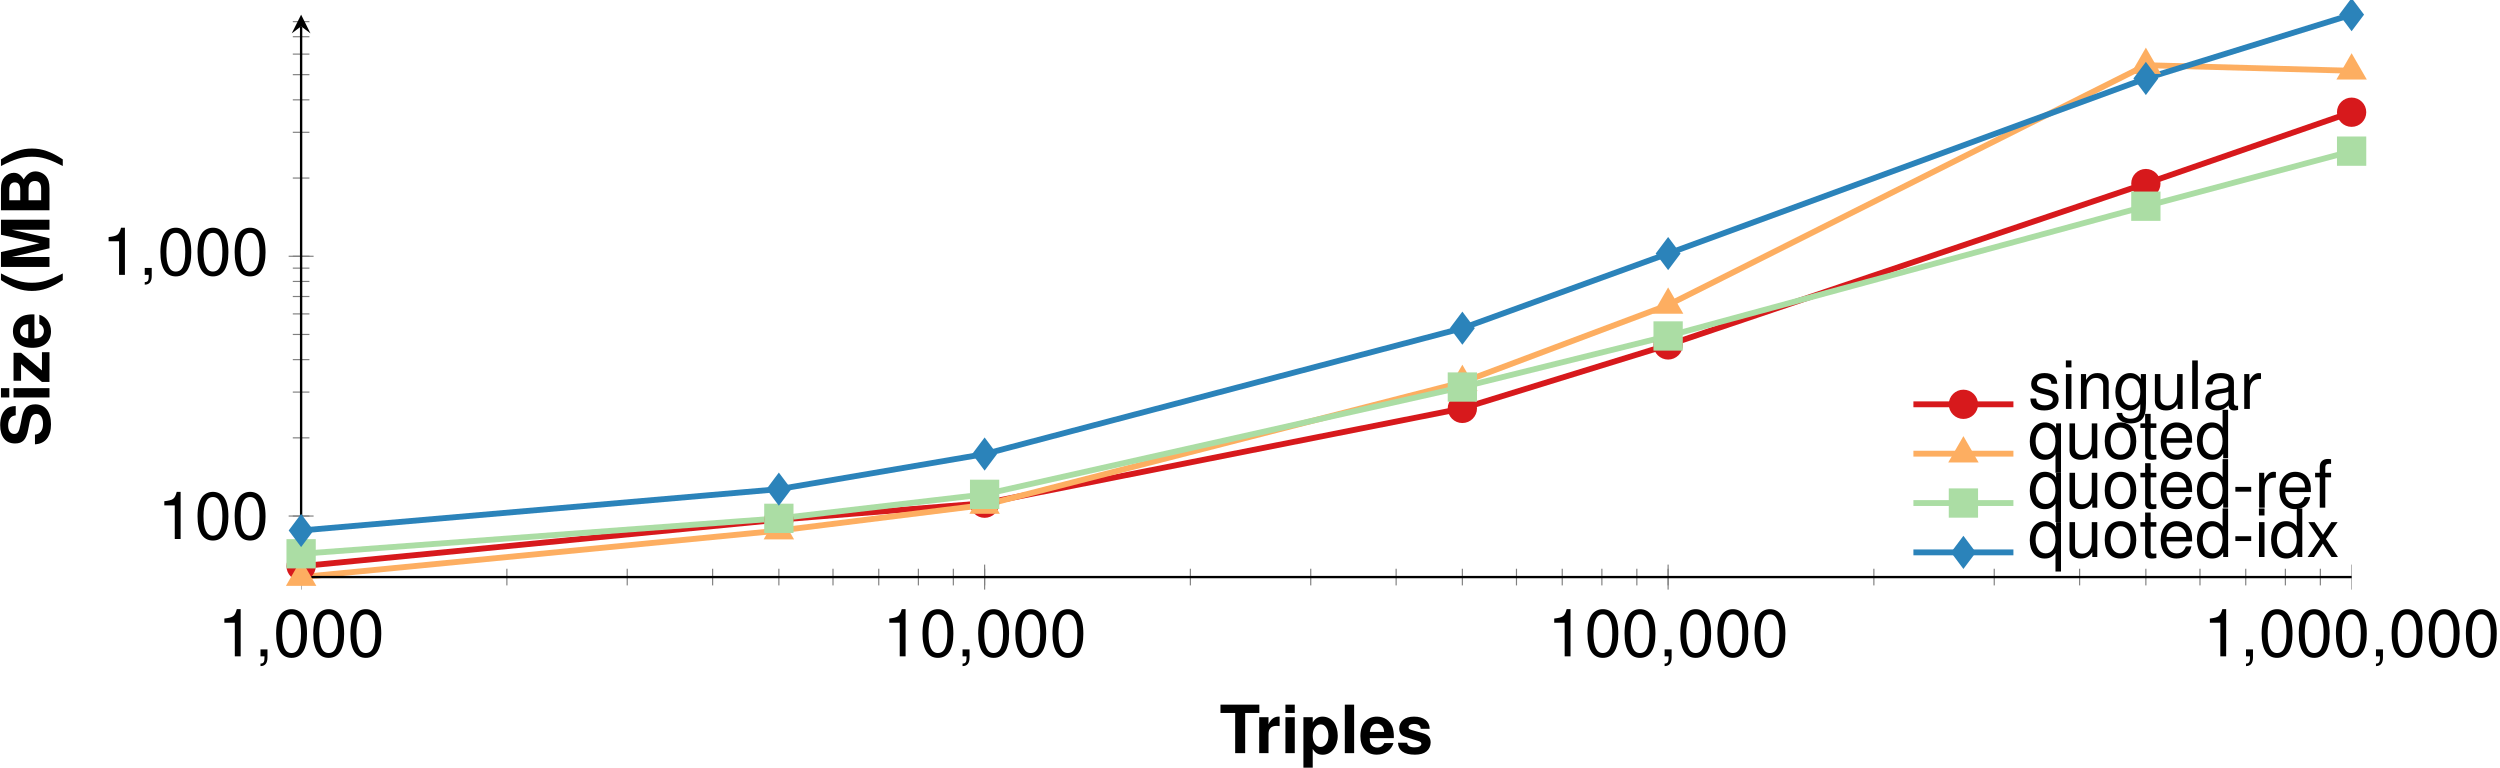
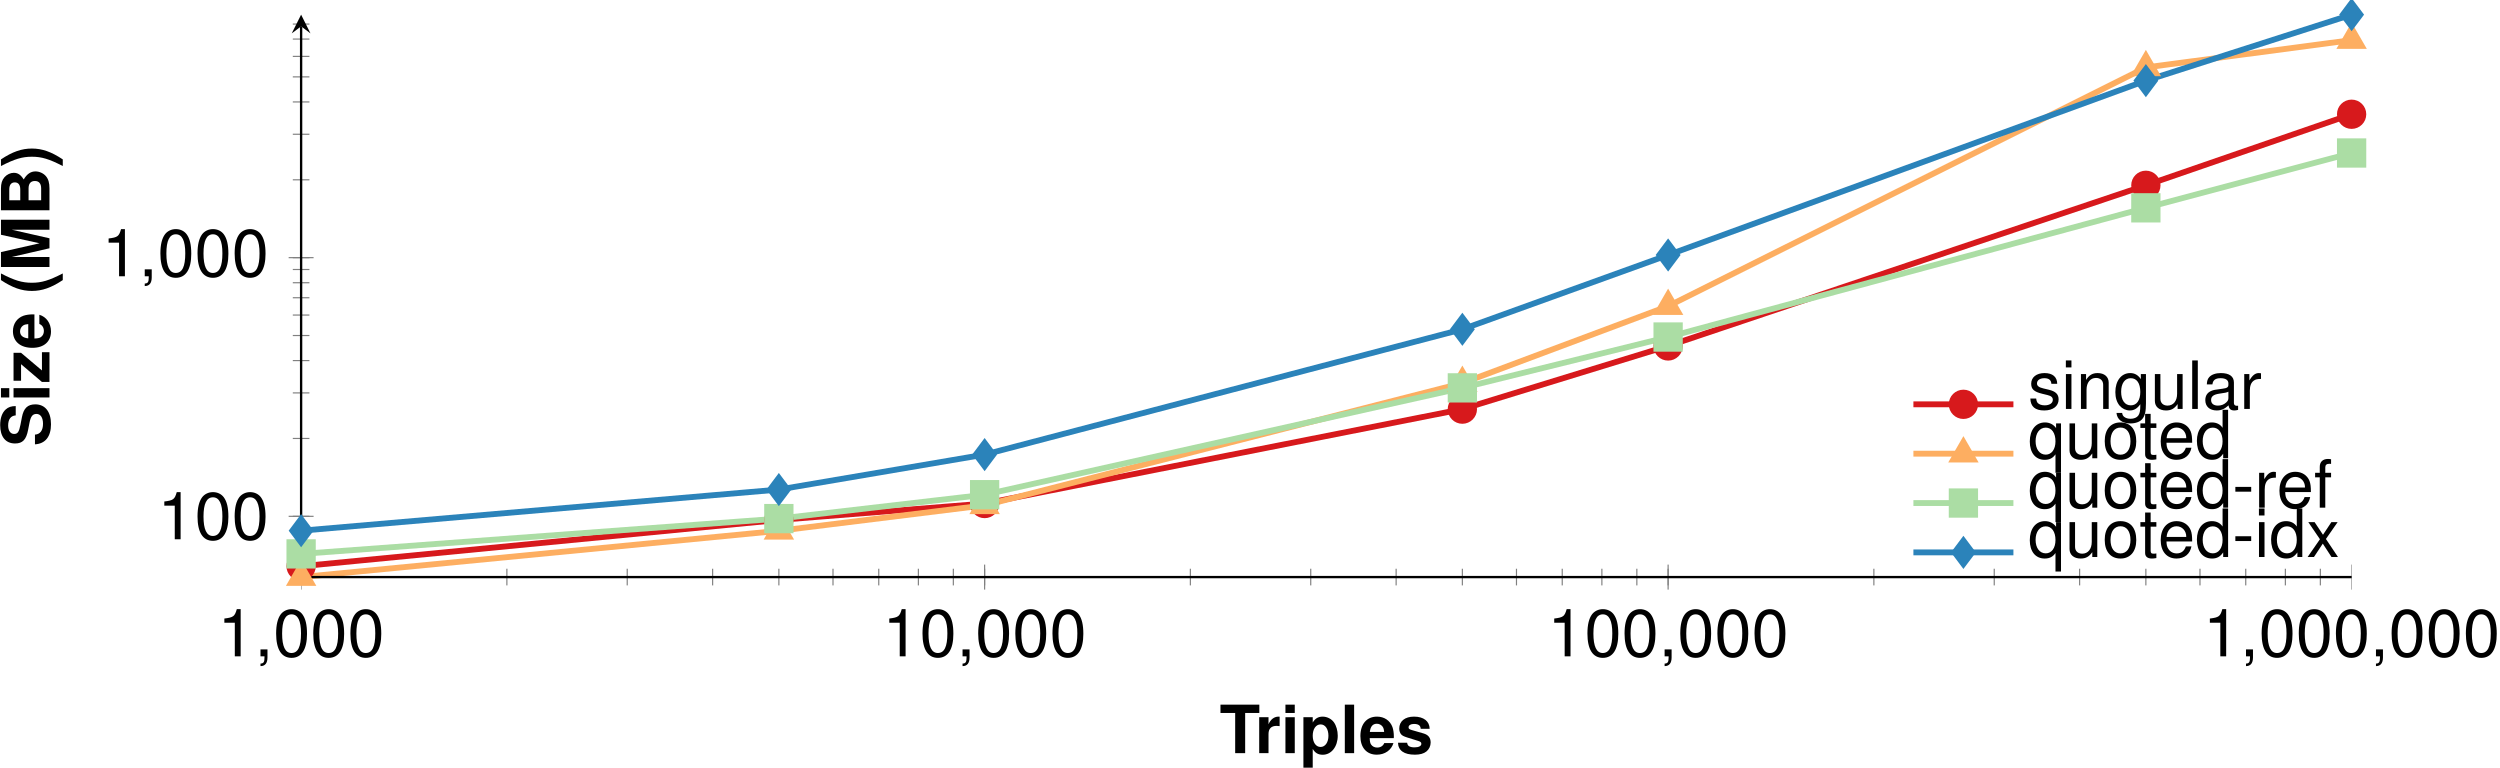
- <svg xmlns="http://www.w3.org/2000/svg" xmlns:xlink="http://www.w3.org/1999/xlink" version="1.1" width="425.14pt" height="130.538pt" viewBox="3.161 -133.623 425.14 130.538">
+ <svg xmlns="http://www.w3.org/2000/svg" xmlns:xlink="http://www.w3.org/1999/xlink" version="1.1" width="425.14pt" height="130.539pt" viewBox="3.161 -133.624 425.14 130.539">
  <defs>
    <clipPath id="clip1">
-       <path d="M54.367 106.203H403.066V-272.825H54.367" />
+       <path d="M54.367 106.125H403.066V-272.746H54.367" />
    </clipPath>
    <clipPath id="clip2">
-       <path d="M-87.098-35.488V-131.133H544.535V-35.488" />
+       <path d="M-87.098-35.488V-131.132H544.535V-35.488" />
    </clipPath>
    <path id="g1-40" d="M2.297-8.249C.996-6.291 .453-4.73 .453-2.998C.453-1.256 .996 .306 2.297 2.263H3.428C2.229-.068 1.844-1.335 1.844-2.998C1.844-4.65 2.229-5.94 3.428-8.249H2.297Z" />
    <path id="g1-41" d="M1.38 2.263C2.682 .306 3.225-1.256 3.225-2.987C3.225-4.73 2.682-6.291 1.38-8.249H.249C1.448-5.918 1.833-4.65 1.833-2.987C1.833-1.335 1.448-.045 .249 2.263H1.38Z" />
    <path id="g1-66" d="M.928 0H4.639C5.59 0 6.223-.181 6.721-.6S7.536-1.72 7.536-2.376C7.536-3.191 7.094-3.836 6.167-4.379C6.981-4.899 7.298-5.375 7.298-6.076C7.298-6.642 7.015-7.242 6.551-7.649C6.065-8.068 5.488-8.249 4.605-8.249H.928V0ZM2.625-6.834H4.469C5.25-6.834 5.669-6.506 5.669-5.895C5.669-5.295 5.25-4.967 4.469-4.967H2.625V-6.834ZM2.625-3.553H4.65C5.476-3.553 5.906-3.179 5.906-2.478C5.906-1.788 5.476-1.414 4.65-1.414H2.625V-3.553Z" />
    <path id="g1-77" d="M2.444-6.427L3.926 0H5.624L7.083-6.427V0H8.78V-8.249H6.223L4.775-1.686L3.281-8.249H.747V0H2.444V-6.427Z" />
    <path id="g1-83" d="M6.868-5.737C6.868-6.495 6.698-6.993 6.291-7.445C5.737-8.056 4.82-8.384 3.632-8.384C1.652-8.384 .509-7.457 .509-5.85C.509-4.571 1.154-3.949 2.829-3.632L3.983-3.406C5.114-3.191 5.533-2.874 5.533-2.206C5.533-1.516 4.899-1.098 3.87-1.098C2.716-1.098 2.071-1.584 2.014-2.467H.362C.464-.702 1.675 .26 3.779 .26C5.906 .26 7.162-.735 7.162-2.41C7.162-3.711 6.506-4.39 4.979-4.684L3.689-4.933C2.478-5.171 2.127-5.409 2.127-6.008C2.127-6.631 2.682-7.027 3.553-7.027C4.628-7.027 5.228-6.574 5.284-5.737H6.868Z" />
    <path id="g1-84" d="M4.356-6.834H6.766V-8.249H.158V-6.834H2.659V0H4.356V-6.834Z" />
    <path id="g1-101" d="M5.929-2.557C5.94-2.693 5.94-2.75 5.94-2.829C5.94-3.44 5.85-4.005 5.703-4.435C5.295-5.544 4.311-6.212 3.078-6.212C1.324-6.212 .249-4.945 .249-2.897C.249-.939 1.313 .26 3.044 .26C4.413 .26 5.522-.52 5.872-1.72H4.311C4.119-1.233 3.677-.95 3.1-.95C2.648-.95 2.286-1.143 2.059-1.482C1.912-1.709 1.856-1.98 1.833-2.557H5.929ZM1.856-3.609C1.957-4.537 2.354-5.001 3.055-5.001C3.451-5.001 3.813-4.809 4.039-4.492C4.187-4.266 4.254-4.028 4.288-3.609H1.856Z" />
    <path id="g1-105" d="M2.342-6.11H.758V0H2.342V-6.11ZM2.342-8.249H.758V-6.834H2.342V-8.249Z" />
    <path id="g1-108" d="M2.342-8.249H.758V0H2.342V-8.249Z" />
    <path id="g1-112" d="M2.24-6.11H.656V2.467H2.24V-.724C2.625-.045 3.168 .272 3.938 .272C5.409 .272 6.495-1.109 6.495-2.965C6.495-3.824 6.246-4.684 5.839-5.25C5.431-5.827 4.673-6.212 3.938-6.212C3.168-6.212 2.625-5.884 2.24-5.205V-6.11ZM3.576-4.888C4.379-4.888 4.911-4.107 4.911-2.942C4.911-1.833 4.356-1.052 3.576-1.052C2.783-1.052 2.24-1.822 2.24-2.965S2.783-4.888 3.576-4.888Z" />
    <path id="g1-114" d="M.713-6.11V0H2.297V-3.247C2.297-4.175 2.761-4.639 3.689-4.639C3.858-4.639 3.972-4.628 4.187-4.594V-6.201C4.096-6.212 4.039-6.212 3.994-6.212C3.27-6.212 2.636-5.737 2.297-4.911V-6.11H.713Z" />
    <path id="g1-115" d="M5.714-4.141C5.691-5.431 4.696-6.212 3.055-6.212C1.505-6.212 .543-5.431 .543-4.175C.543-3.768 .668-3.417 .883-3.179C1.098-2.965 1.29-2.863 1.878-2.67L3.768-2.082C4.164-1.957 4.3-1.833 4.3-1.584C4.3-1.211 3.858-.984 3.123-.984C2.716-.984 2.387-1.064 2.184-1.199C2.014-1.324 1.946-1.448 1.878-1.776H.328C.373-.441 1.358 .26 3.213 .26C4.062 .26 4.707 .079 5.16-.283S5.884-1.211 5.884-1.81C5.884-2.602 5.488-3.112 4.684-3.349L2.682-3.926C2.24-4.062 2.127-4.153 2.127-4.402C2.127-4.741 2.489-4.967 3.044-4.967C3.802-4.967 4.175-4.696 4.187-4.141H5.714Z" />
    <path id="g1-122" d="M5.194-6.11H.441V-4.831H3.259L.238-1.279V0H5.295V-1.279H2.195L5.194-4.831V-6.11Z" />
    <path id="g3-44" d="M.984-1.177V0H1.663V.204C1.663 .984 1.516 1.211 .984 1.233V1.663C1.776 1.663 2.172 1.154 2.172 .181V-1.177H.984Z" />
    <path id="g3-45" d="M3.213-3.53H.52V-2.716H3.213V-3.53Z" />
    <path id="g3-48" d="M3.112-8.022C2.365-8.022 1.686-7.694 1.267-7.14C.747-6.438 .487-5.363 .487-3.881C.487-1.177 1.392 .26 3.112 .26C4.809 .26 5.737-1.177 5.737-3.813C5.737-5.375 5.488-6.416 4.956-7.14C4.537-7.705 3.87-8.022 3.112-8.022ZM3.112-7.14C4.187-7.14 4.718-6.053 4.718-3.904C4.718-1.629 4.198-.566 3.089-.566C2.037-.566 1.505-1.675 1.505-3.87S2.037-7.14 3.112-7.14Z" />
    <path id="g3-49" d="M2.931-5.714V0H3.926V-8.022H3.27C2.919-6.789 2.693-6.619 1.154-6.427V-5.714H2.931Z" />
    <path id="g3-97" d="M6.053-.554C5.952-.532 5.906-.532 5.85-.532C5.522-.532 5.341-.702 5.341-.996V-4.481C5.341-5.533 4.571-6.099 3.112-6.099C2.252-6.099 1.539-5.85 1.143-5.409C.871-5.103 .758-4.764 .735-4.175H1.686C1.765-4.899 2.195-5.228 3.078-5.228C3.926-5.228 4.402-4.911 4.402-4.345V-4.096C4.402-3.7 4.164-3.53 3.417-3.44C2.082-3.27 1.878-3.225 1.516-3.078C.826-2.795 .475-2.263 .475-1.494C.475-.419 1.222 .26 2.421 .26C3.168 .26 3.768 0 4.435-.611C4.503-.011 4.798 .26 5.409 .26C5.601 .26 5.748 .238 6.053 .158V-.554ZM4.402-1.867C4.402-1.55 4.311-1.358 4.028-1.098C3.643-.747 3.179-.566 2.625-.566C1.89-.566 1.46-.917 1.46-1.516C1.46-2.139 1.878-2.455 2.885-2.602C3.881-2.738 4.085-2.783 4.402-2.931V-1.867Z" />
    <path id="g3-100" d="M5.601-8.249H4.662V-5.182C4.266-5.782 3.632-6.099 2.84-6.099C1.301-6.099 .294-4.865 .294-2.976C.294-.973 1.279 .26 2.874 .26C3.689 .26 4.254-.045 4.764-.781V0H5.601V-8.249ZM2.998-5.216C4.017-5.216 4.662-4.311 4.662-2.897C4.662-1.528 4.005-.622 3.01-.622C1.969-.622 1.279-1.539 1.279-2.919S1.969-5.216 2.998-5.216Z" />
    <path id="g3-101" d="M5.805-2.648C5.805-3.553 5.737-4.096 5.567-4.537C5.182-5.51 4.277-6.099 3.168-6.099C1.516-6.099 .453-4.831 .453-2.885S1.482 .26 3.146 .26C4.503 .26 5.442-.509 5.68-1.799H4.73C4.469-1.018 3.938-.611 3.179-.611C2.58-.611 2.071-.883 1.754-1.38C1.528-1.72 1.448-2.059 1.437-2.648H5.805ZM1.46-3.417C1.539-4.515 2.206-5.228 3.157-5.228C4.085-5.228 4.798-4.458 4.798-3.485C4.798-3.462 4.798-3.44 4.786-3.417H1.46Z" />
    <path id="g3-102" d="M2.919-5.929H1.935V-6.857C1.935-7.253 2.161-7.457 2.591-7.457C2.67-7.457 2.704-7.457 2.919-7.445V-8.226C2.704-8.271 2.58-8.283 2.387-8.283C1.516-8.283 .996-7.785 .996-6.936V-5.929H.204V-5.16H.996V0H1.935V-5.16H2.919V-5.929Z" />
    <path id="g3-103" d="M4.662-5.929V-5.069C4.187-5.771 3.609-6.099 2.851-6.099C1.346-6.099 .328-4.786 .328-2.863C.328-1.89 .588-1.098 1.075-.532C1.516-.034 2.15 .26 2.772 .26C3.519 .26 4.039-.057 4.571-.803V-.498C4.571 .306 4.469 .792 4.232 1.12C3.983 1.471 3.496 1.675 2.919 1.675C2.489 1.675 2.105 1.561 1.844 1.358C1.629 1.188 1.539 1.03 1.482 .679H.52C.622 1.799 1.494 2.467 2.885 2.467C3.768 2.467 4.526 2.184 4.911 1.709C5.363 1.165 5.533 .419 5.533-.973V-5.929H4.662ZM2.953-5.228C3.972-5.228 4.571-4.368 4.571-2.885C4.571-1.471 3.96-.611 2.965-.611C1.935-.611 1.313-1.482 1.313-2.919C1.313-4.345 1.946-5.228 2.953-5.228Z" />
    <path id="g3-105" d="M1.697-5.929H.758V0H1.697V-5.929ZM1.697-8.249H.747V-7.061H1.697V-8.249Z" />
    <path id="g3-108" d="M1.72-8.249H.769V0H1.72V-8.249Z" />
    <path id="g3-110" d="M.792-5.929V0H1.743V-3.27C1.743-4.481 2.376-5.273 3.349-5.273C4.096-5.273 4.571-4.82 4.571-4.107V0H5.51V-4.481C5.51-5.465 4.775-6.099 3.632-6.099C2.75-6.099 2.184-5.759 1.663-4.933V-5.929H.792Z" />
    <path id="g3-111" d="M3.078-6.099C1.414-6.099 .407-4.911 .407-2.919S1.403 .26 3.089 .26C4.752 .26 5.771-.928 5.771-2.874C5.771-4.922 4.786-6.099 3.078-6.099ZM3.089-5.228C4.153-5.228 4.786-4.356 4.786-2.885C4.786-1.494 4.13-.611 3.089-.611C2.037-.611 1.392-1.482 1.392-2.919C1.392-4.345 2.037-5.228 3.089-5.228Z" />
    <path id="g3-113" d="M5.601 2.467V-5.929H4.764V-5.137C4.322-5.759 3.655-6.099 2.874-6.099C1.313-6.099 .294-4.82 .294-2.851C.294-.928 1.267 .26 2.829 .26C3.655 .26 4.22-.034 4.662-.679V2.467H5.601ZM3.01-5.216C4.017-5.216 4.662-4.311 4.662-2.885C4.662-1.528 4.005-.622 3.01-.622C1.969-.622 1.279-1.539 1.279-2.919C1.279-4.288 1.969-5.216 3.01-5.216Z" />
    <path id="g3-114" d="M.781-5.929V0H1.731V-3.078C1.731-3.926 1.946-4.481 2.399-4.809C2.693-5.024 2.976-5.092 3.632-5.103V-6.065C3.474-6.087 3.394-6.099 3.27-6.099C2.659-6.099 2.195-5.737 1.652-4.854V-5.929H.781Z" />
    <path id="g3-115" d="M4.956-4.277C4.945-5.442 4.175-6.099 2.806-6.099C1.426-6.099 .532-5.386 .532-4.288C.532-3.361 1.007-2.919 2.41-2.58L3.293-2.365C3.949-2.206 4.209-1.969 4.209-1.539C4.209-.984 3.655-.611 2.829-.611C2.32-.611 1.89-.758 1.652-1.007C1.505-1.177 1.437-1.346 1.38-1.765H.385C.43-.396 1.199 .26 2.75 .26C4.243 .26 5.194-.475 5.194-1.618C5.194-2.501 4.696-2.987 3.519-3.27L2.614-3.485C1.844-3.666 1.516-3.915 1.516-4.334C1.516-4.877 2.003-5.228 2.772-5.228C3.53-5.228 3.938-4.899 3.96-4.277H4.956Z" />
    <path id="g3-116" d="M2.874-5.929H1.901V-7.558H.962V-5.929H.158V-5.16H.962V-.679C.962-.079 1.369 .26 2.105 .26C2.331 .26 2.557 .238 2.874 .181V-.611C2.75-.577 2.602-.566 2.421-.566C2.014-.566 1.901-.679 1.901-1.098V-5.16H2.874V-5.929Z" />
    <path id="g3-117" d="M5.454 0V-5.929H4.515V-2.568C4.515-1.358 3.881-.566 2.897-.566C2.15-.566 1.675-1.018 1.675-1.731V-5.929H.735V-1.358C.735-.373 1.471 .26 2.625 .26C3.496 .26 4.051-.045 4.605-.826V0H5.454Z" />
    <path id="g3-120" d="M3.304-3.066L5.295-5.929H4.232L2.806-3.779L1.38-5.929H.306L2.286-3.021L.192 0H1.267L2.772-2.274L4.254 0H5.352L3.304-3.066Z" />
  </defs>
  <g id="page1">
-     <path d="M54.367-37.34L135.609-45.25L170.602-48.051L251.844-64.172L286.836-74.965L368.078-102.407L403.066-114.539" stroke="#d7191c" fill="none" stroke-width=".996" stroke-miterlimit="10" />
-     <path d="M54.367-35.488L135.609-43.391L170.602-47.746L251.844-68.618L286.836-81.762L368.078-122.539L403.066-121.59" stroke="#fdae61" fill="none" stroke-width=".996" stroke-miterlimit="10" />
-     <path d="M54.367-39.449L135.609-45.477L170.602-49.559L251.844-67.805L286.836-76.489L368.078-98.555L403.066-107.918" stroke="#abdda4" fill="none" stroke-width=".996" stroke-miterlimit="10" />
-     <path d="M54.367-43.414L135.609-50.441L170.602-56.41L251.844-77.813L286.836-90.504L368.078-120.282L403.066-131.133" stroke="#2b83ba" fill="none" stroke-width=".996" stroke-miterlimit="10" />
+     <path d="M54.367-37.332L135.609-45.207L170.602-47.996L251.844-64.047L286.836-74.793L368.078-102.113L403.066-114.195" stroke="#d7191c" fill="none" stroke-width=".996" stroke-miterlimit="10" />
+     <path d="M54.367-35.488L135.609-43.359L170.602-47.691L251.844-68.472L286.836-81.562L368.078-122.16L403.066-126.808" stroke="#fdae61" fill="none" stroke-width=".996" stroke-miterlimit="10" />
+     <path d="M54.367-39.43L135.609-45.434L170.602-49.496L251.844-67.664L286.836-76.312L368.078-98.281L403.066-107.605" stroke="#abdda4" fill="none" stroke-width=".996" stroke-miterlimit="10" />
+     <path d="M54.367-43.379L135.609-50.375L170.602-56.32L251.844-77.629L286.836-90.261L368.078-119.91L403.066-131.132" stroke="#2b83ba" fill="none" stroke-width=".996" stroke-miterlimit="10" />
    <path d="M54.367-34.074V-36.906M89.359-34.074V-36.906M109.824-34.074V-36.906M124.348-34.074V-36.906M135.613-34.074V-36.906M144.817-34.074V-36.906M152.598-34.074V-36.906M159.336-34.074V-36.906M165.281-34.074V-36.906M170.602-34.074V-36.906M205.59-34.074V-36.906M226.059-34.074V-36.906M240.582-34.074V-36.906M251.844-34.074V-36.906M261.047-34.074V-36.906M268.828-34.074V-36.906M275.57-34.074V-36.906M281.516-34.074V-36.906M286.836-34.074V-36.906M321.824-34.074V-36.906M342.293-34.074V-36.906M356.813-34.074V-36.906M368.078-34.074V-36.906M377.281-34.074V-36.906M385.063-34.074V-36.906M391.801-34.074V-36.906M397.75-34.074V-36.906" stroke="#808080" fill="none" stroke-width=".199" stroke-miterlimit="10" clip-path="url(#clip1)" />
    <path d="M54.367-33.363V-37.613M170.602-33.363V-37.613M286.836-33.363V-37.613M403.066-33.363V-37.613" stroke="#808080" fill="none" stroke-width=".199" stroke-miterlimit="10" clip-path="url(#clip1)" />
-     <path d="M52.953-36.066H55.781M52.953-39.023H55.781M52.953-41.586H55.781M52.953-43.844H55.781M52.953-45.867H55.781M52.953-59.164H55.781M52.953-66.946H55.781M52.953-72.465H55.781M52.953-76.746H55.781M52.953-80.243H55.781M52.953-83.2H55.781M52.953-85.762H55.781M52.953-88.024H55.781M52.953-90.043H55.781M52.953-103.344H55.781M52.953-111.125H55.781M52.953-116.645H55.781M52.953-120.926H55.781M52.953-124.422H55.781M52.953-127.379H55.781M52.953-129.942H55.781" stroke="#808080" fill="none" stroke-width=".199" stroke-miterlimit="10" clip-path="url(#clip2)" />
-     <path d="M52.246-45.867H56.488M52.246-90.043H56.488" stroke="#808080" fill="none" stroke-width=".199" stroke-miterlimit="10" clip-path="url(#clip2)" />
+     <path d="M52.953-36.062H55.781M52.953-39.008H55.781M52.953-41.559H55.781M52.953-43.809H55.781M52.953-45.82H55.781M52.953-59.062H55.781M52.953-66.808H55.781M52.953-72.304H55.781M52.953-76.566H55.781M52.953-80.047H55.781M52.953-82.992H55.781M52.953-85.543H55.781M52.953-87.793H55.781M52.953-89.808H55.781M52.953-103.047H55.781M52.953-110.793H55.781M52.953-116.289H55.781M52.953-120.55H55.781M52.953-124.035H55.781M52.953-126.98H55.781M52.953-129.531H55.781" stroke="#808080" fill="none" stroke-width=".199" stroke-miterlimit="10" clip-path="url(#clip2)" />
+     <path d="M52.246-45.82H56.488M52.246-89.808H56.488" stroke="#808080" fill="none" stroke-width=".199" stroke-miterlimit="10" clip-path="url(#clip2)" />
    <path d="M54.367-35.488H403.066" stroke="#000" fill="none" stroke-width=".399" stroke-miterlimit="10" />
-     <path d="M54.367-35.488V-129.141" stroke="#000" fill="none" stroke-width=".399" stroke-miterlimit="10" />
-     <path d="M54.367-131.132L52.773-127.945L54.367-129.14L55.961-127.945" />
-     <g transform="matrix(1 0 0 1 280.1254 -29.01227)">
-       <use x="-239.965" y="7.003" xlink:href="#g3-49" />
-       <use x="-233.651" y="7.003" xlink:href="#g3-44" />
-       <use x="-230.493" y="7.003" xlink:href="#g3-48" />
-       <use x="-224.179" y="7.003" xlink:href="#g3-48" />
-       <use x="-217.864" y="7.003" xlink:href="#g3-48" />
-     </g>
-     <g transform="matrix(1 0 0 1 393.201 -29.01227)">
-       <use x="-239.965" y="7.003" xlink:href="#g3-49" />
-       <use x="-233.651" y="7.003" xlink:href="#g3-48" />
-       <use x="-227.336" y="7.003" xlink:href="#g3-44" />
-       <use x="-224.179" y="7.003" xlink:href="#g3-48" />
-       <use x="-217.864" y="7.003" xlink:href="#g3-48" />
-       <use x="-211.549" y="7.003" xlink:href="#g3-48" />
-     </g>
-     <g transform="matrix(1 0 0 1 506.276 -29.01227)">
-       <use x="-239.965" y="7.003" xlink:href="#g3-49" />
-       <use x="-233.651" y="7.003" xlink:href="#g3-48" />
-       <use x="-227.336" y="7.003" xlink:href="#g3-48" />
-       <use x="-221.021" y="7.003" xlink:href="#g3-44" />
-       <use x="-217.864" y="7.003" xlink:href="#g3-48" />
-       <use x="-211.549" y="7.003" xlink:href="#g3-48" />
-       <use x="-205.235" y="7.003" xlink:href="#g3-48" />
-     </g>
-     <g transform="matrix(1 0 0 1 617.773 -29.01227)">
-       <use x="-239.965" y="7.003" xlink:href="#g3-49" />
-       <use x="-233.651" y="7.003" xlink:href="#g3-44" />
-       <use x="-230.493" y="7.003" xlink:href="#g3-48" />
-       <use x="-224.179" y="7.003" xlink:href="#g3-48" />
-       <use x="-217.864" y="7.003" xlink:href="#g3-48" />
-       <use x="-211.549" y="7.003" xlink:href="#g3-44" />
-       <use x="-208.392" y="7.003" xlink:href="#g3-48" />
-       <use x="-202.078" y="7.003" xlink:href="#g3-48" />
-       <use x="-195.763" y="7.003" xlink:href="#g3-48" />
-     </g>
-     <g transform="matrix(1 0 0 1 269.9142 -48.96167)">
-       <use x="-239.965" y="7.003" xlink:href="#g3-49" />
-       <use x="-233.651" y="7.003" xlink:href="#g3-48" />
-       <use x="-227.336" y="7.003" xlink:href="#g3-48" />
-     </g>
-     <g transform="matrix(1 0 0 1 260.4423 -93.88177)">
-       <use x="-239.965" y="7.003" xlink:href="#g3-49" />
-       <use x="-233.651" y="7.003" xlink:href="#g3-44" />
-       <use x="-230.493" y="7.003" xlink:href="#g3-48" />
-       <use x="-224.179" y="7.003" xlink:href="#g3-48" />
-       <use x="-217.864" y="7.003" xlink:href="#g3-48" />
-     </g>
-     <path d="M56.359-37.34C56.359-38.441 55.469-39.332 54.367-39.332C53.27-39.332 52.375-38.441 52.375-37.34C52.375-36.238 53.27-35.348 54.367-35.348C55.469-35.348 56.359-36.238 56.359-37.34Z" fill="#d7191c" />
-     <path d="M56.359-37.34C56.359-38.441 55.469-39.332 54.367-39.332C53.27-39.332 52.375-38.441 52.375-37.34C52.375-36.238 53.27-35.348 54.367-35.348C55.469-35.348 56.359-36.238 56.359-37.34Z" stroke="#d7191c" fill="none" stroke-width=".996" stroke-miterlimit="10" />
-     <path d="M137.602-45.25C137.602-46.352 136.711-47.242 135.609-47.242C134.512-47.242 133.617-46.352 133.617-45.25C133.617-44.148 134.512-43.258 135.609-43.258C136.711-43.258 137.602-44.148 137.602-45.25Z" fill="#d7191c" />
-     <path d="M137.602-45.25C137.602-46.352 136.711-47.242 135.609-47.242C134.512-47.242 133.617-46.352 133.617-45.25C133.617-44.148 134.512-43.258 135.609-43.258C136.711-43.258 137.602-44.148 137.602-45.25Z" stroke="#d7191c" fill="none" stroke-width=".996" stroke-miterlimit="10" />
-     <path d="M172.594-48.051C172.594-49.152 171.703-50.043 170.602-50.043C169.5-50.043 168.609-49.152 168.609-48.051C168.609-46.949 169.5-46.059 170.602-46.059C171.703-46.059 172.594-46.949 172.594-48.051Z" fill="#d7191c" />
-     <path d="M172.594-48.051C172.594-49.152 171.703-50.043 170.602-50.043C169.5-50.043 168.609-49.152 168.609-48.051C168.609-46.949 169.5-46.059 170.602-46.059C171.703-46.059 172.594-46.949 172.594-48.051Z" stroke="#d7191c" fill="none" stroke-width=".996" stroke-miterlimit="10" />
-     <path d="M253.836-64.172C253.836-65.274 252.945-66.164 251.844-66.164C250.742-66.164 249.852-65.274 249.852-64.172C249.852-63.075 250.742-62.18 251.844-62.18C252.945-62.18 253.836-63.075 253.836-64.172Z" fill="#d7191c" />
-     <path d="M253.836-64.172C253.836-65.274 252.945-66.164 251.844-66.164C250.742-66.164 249.852-65.274 249.852-64.172C249.852-63.075 250.742-62.18 251.844-62.18C252.945-62.18 253.836-63.075 253.836-64.172Z" stroke="#d7191c" fill="none" stroke-width=".996" stroke-miterlimit="10" />
-     <path d="M288.828-74.965C288.828-76.067 287.934-76.957 286.836-76.957C285.734-76.957 284.84-76.067 284.84-74.965C284.84-73.864 285.734-72.973 286.836-72.973C287.934-72.973 288.828-73.864 288.828-74.965Z" fill="#d7191c" />
-     <path d="M288.828-74.965C288.828-76.067 287.934-76.957 286.836-76.957C285.734-76.957 284.84-76.067 284.84-74.965C284.84-73.864 285.734-72.973 286.836-72.973C287.934-72.973 288.828-73.864 288.828-74.965Z" stroke="#d7191c" fill="none" stroke-width=".996" stroke-miterlimit="10" />
-     <path d="M370.07-102.407C370.07-103.504 369.176-104.399 368.078-104.399C366.977-104.399 366.086-103.504 366.086-102.407C366.086-101.305 366.977-100.411 368.078-100.411C369.176-100.411 370.07-101.305 370.07-102.407Z" fill="#d7191c" />
-     <path d="M370.07-102.407C370.07-103.504 369.176-104.399 368.078-104.399C366.977-104.399 366.086-103.504 366.086-102.407C366.086-101.305 366.977-100.411 368.078-100.411C369.176-100.411 370.07-101.305 370.07-102.407Z" stroke="#d7191c" fill="none" stroke-width=".996" stroke-miterlimit="10" />
-     <path d="M405.059-114.539C405.059-115.641 404.168-116.532 403.066-116.532C401.965-116.532 401.074-115.641 401.074-114.539C401.074-113.438 401.965-112.547 403.066-112.547C404.168-112.547 405.059-113.438 405.059-114.539Z" fill="#d7191c" />
-     <path d="M405.059-114.539C405.059-115.641 404.168-116.532 403.066-116.532C401.965-116.532 401.074-115.641 401.074-114.539C401.074-113.438 401.965-112.547 403.066-112.547C404.168-112.547 405.059-113.438 405.059-114.539Z" stroke="#d7191c" fill="none" stroke-width=".996" stroke-miterlimit="10" />
+     <path d="M54.367-35.488V-129.14" stroke="#000" fill="none" stroke-width=".399" stroke-miterlimit="10" />
+     <path d="M54.367-131.133L52.773-127.945L54.367-129.141L55.961-127.945" />
+     <g transform="matrix(1 0 0 1 280.1254 -28.67363)">
+       <use x="-239.965" y="6.663" xlink:href="#g3-49" />
+       <use x="-233.651" y="6.663" xlink:href="#g3-44" />
+       <use x="-230.493" y="6.663" xlink:href="#g3-48" />
+       <use x="-224.179" y="6.663" xlink:href="#g3-48" />
+       <use x="-217.864" y="6.663" xlink:href="#g3-48" />
+     </g>
+     <g transform="matrix(1 0 0 1 393.201 -28.67363)">
+       <use x="-239.965" y="6.663" xlink:href="#g3-49" />
+       <use x="-233.651" y="6.663" xlink:href="#g3-48" />
+       <use x="-227.336" y="6.663" xlink:href="#g3-44" />
+       <use x="-224.179" y="6.663" xlink:href="#g3-48" />
+       <use x="-217.864" y="6.663" xlink:href="#g3-48" />
+       <use x="-211.549" y="6.663" xlink:href="#g3-48" />
+     </g>
+     <g transform="matrix(1 0 0 1 506.276 -28.67363)">
+       <use x="-239.965" y="6.663" xlink:href="#g3-49" />
+       <use x="-233.651" y="6.663" xlink:href="#g3-48" />
+       <use x="-227.336" y="6.663" xlink:href="#g3-48" />
+       <use x="-221.021" y="6.663" xlink:href="#g3-44" />
+       <use x="-217.864" y="6.663" xlink:href="#g3-48" />
+       <use x="-211.549" y="6.663" xlink:href="#g3-48" />
+       <use x="-205.235" y="6.663" xlink:href="#g3-48" />
+     </g>
+     <g transform="matrix(1 0 0 1 617.773 -28.67363)">
+       <use x="-239.965" y="6.663" xlink:href="#g3-49" />
+       <use x="-233.651" y="6.663" xlink:href="#g3-44" />
+       <use x="-230.493" y="6.663" xlink:href="#g3-48" />
+       <use x="-224.179" y="6.663" xlink:href="#g3-48" />
+       <use x="-217.864" y="6.663" xlink:href="#g3-48" />
+       <use x="-211.549" y="6.663" xlink:href="#g3-44" />
+       <use x="-208.392" y="6.663" xlink:href="#g3-48" />
+       <use x="-202.078" y="6.663" xlink:href="#g3-48" />
+       <use x="-195.763" y="6.663" xlink:href="#g3-48" />
+     </g>
+     <g transform="matrix(1 0 0 1 269.9142 -48.57673)">
+       <use x="-239.965" y="6.663" xlink:href="#g3-49" />
+       <use x="-233.651" y="6.663" xlink:href="#g3-48" />
+       <use x="-227.336" y="6.663" xlink:href="#g3-48" />
+     </g>
+     <g transform="matrix(1 0 0 1 260.4423 -93.30433)">
+       <use x="-239.965" y="6.663" xlink:href="#g3-49" />
+       <use x="-233.651" y="6.663" xlink:href="#g3-44" />
+       <use x="-230.493" y="6.663" xlink:href="#g3-48" />
+       <use x="-224.179" y="6.663" xlink:href="#g3-48" />
+       <use x="-217.864" y="6.663" xlink:href="#g3-48" />
+     </g>
+     <path d="M56.359-37.332C56.359-38.434 55.469-39.324 54.367-39.324C53.27-39.324 52.375-38.434 52.375-37.332C52.375-36.23 53.27-35.34 54.367-35.34C55.469-35.34 56.359-36.23 56.359-37.332Z" fill="#d7191c" />
+     <path d="M56.359-37.332C56.359-38.434 55.469-39.324 54.367-39.324C53.27-39.324 52.375-38.434 52.375-37.332C52.375-36.23 53.27-35.34 54.367-35.34C55.469-35.34 56.359-36.23 56.359-37.332Z" stroke="#d7191c" fill="none" stroke-width=".996" stroke-miterlimit="10" />
+     <path d="M137.602-45.207C137.602-46.309 136.711-47.199 135.609-47.199C134.512-47.199 133.617-46.309 133.617-45.207C133.617-44.105 134.512-43.215 135.609-43.215C136.711-43.215 137.602-44.105 137.602-45.207Z" fill="#d7191c" />
+     <path d="M137.602-45.207C137.602-46.309 136.711-47.199 135.609-47.199C134.512-47.199 133.617-46.309 133.617-45.207C133.617-44.105 134.512-43.215 135.609-43.215C136.711-43.215 137.602-44.105 137.602-45.207Z" stroke="#d7191c" fill="none" stroke-width=".996" stroke-miterlimit="10" />
+     <path d="M172.594-47.996C172.594-49.098 171.703-49.988 170.602-49.988C169.5-49.988 168.609-49.098 168.609-47.996C168.609-46.895 169.5-46.004 170.602-46.004C171.703-46.004 172.594-46.895 172.594-47.996Z" fill="#d7191c" />
+     <path d="M172.594-47.996C172.594-49.098 171.703-49.988 170.602-49.988C169.5-49.988 168.609-49.098 168.609-47.996C168.609-46.895 169.5-46.004 170.602-46.004C171.703-46.004 172.594-46.895 172.594-47.996Z" stroke="#d7191c" fill="none" stroke-width=".996" stroke-miterlimit="10" />
+     <path d="M253.836-64.047C253.836-65.148 252.945-66.039 251.844-66.039C250.742-66.039 249.852-65.148 249.852-64.047C249.852-62.949 250.742-62.054 251.844-62.054C252.945-62.054 253.836-62.949 253.836-64.047Z" fill="#d7191c" />
+     <path d="M253.836-64.047C253.836-65.148 252.945-66.039 251.844-66.039C250.742-66.039 249.852-65.148 249.852-64.047C249.852-62.949 250.742-62.054 251.844-62.054C252.945-62.054 253.836-62.949 253.836-64.047Z" stroke="#d7191c" fill="none" stroke-width=".996" stroke-miterlimit="10" />
+     <path d="M288.828-74.793C288.828-75.894 287.934-76.785 286.836-76.785C285.734-76.785 284.84-75.894 284.84-74.793C284.84-73.691 285.734-72.8 286.836-72.8C287.934-72.8 288.828-73.691 288.828-74.793Z" fill="#d7191c" />
+     <path d="M288.828-74.793C288.828-75.894 287.934-76.785 286.836-76.785C285.734-76.785 284.84-75.894 284.84-74.793C284.84-73.691 285.734-72.8 286.836-72.8C287.934-72.8 288.828-73.691 288.828-74.793Z" stroke="#d7191c" fill="none" stroke-width=".996" stroke-miterlimit="10" />
+     <path d="M370.07-102.113C370.07-103.214 369.176-104.105 368.078-104.105C366.977-104.105 366.086-103.214 366.086-102.113C366.086-101.011 366.977-100.121 368.078-100.121C369.176-100.121 370.07-101.011 370.07-102.113Z" fill="#d7191c" />
+     <path d="M370.07-102.113C370.07-103.214 369.176-104.105 368.078-104.105C366.977-104.105 366.086-103.214 366.086-102.113C366.086-101.011 366.977-100.121 368.078-100.121C369.176-100.121 370.07-101.011 370.07-102.113Z" stroke="#d7191c" fill="none" stroke-width=".996" stroke-miterlimit="10" />
+     <path d="M405.059-114.195C405.059-115.297 404.168-116.187 403.066-116.187C401.965-116.187 401.074-115.297 401.074-114.195S401.965-112.203 403.066-112.203C404.168-112.203 405.059-113.093 405.059-114.195Z" fill="#d7191c" />
+     <path d="M405.059-114.195C405.059-115.297 404.168-116.187 403.066-116.187C401.965-116.187 401.074-115.297 401.074-114.195S401.965-112.203 403.066-112.203C404.168-112.203 405.059-113.093 405.059-114.195Z" stroke="#d7191c" fill="none" stroke-width=".996" stroke-miterlimit="10" />
    <path d="M54.367-37.48L56.094-34.492H52.645Z" fill="#fdae61" />
    <path d="M54.367-37.48L56.094-34.492H52.645Z" stroke="#fdae61" fill="none" stroke-width=".996" stroke-miterlimit="10" />
-     <path d="M135.609-45.387L137.336-42.395H133.887Z" fill="#fdae61" />
-     <path d="M135.609-45.387L137.336-42.395H133.887Z" stroke="#fdae61" fill="none" stroke-width=".996" stroke-miterlimit="10" />
-     <path d="M170.602-49.738L172.328-46.75H168.875Z" fill="#fdae61" />
-     <path d="M170.602-49.738L172.328-46.75H168.875Z" stroke="#fdae61" fill="none" stroke-width=".996" stroke-miterlimit="10" />
-     <path d="M251.844-70.61L253.57-67.621H250.117Z" fill="#fdae61" />
-     <path d="M251.844-70.61L253.57-67.621H250.117Z" stroke="#fdae61" fill="none" stroke-width=".996" stroke-miterlimit="10" />
-     <path d="M286.836-83.754L288.559-80.766H285.109Z" fill="#fdae61" />
-     <path d="M286.836-83.754L288.559-80.766H285.109Z" stroke="#fdae61" fill="none" stroke-width=".996" stroke-miterlimit="10" />
-     <path d="M368.078-124.532L369.801-121.543H366.352Z" fill="#fdae61" />
-     <path d="M368.078-124.532L369.801-121.543H366.352Z" stroke="#fdae61" fill="none" stroke-width=".996" stroke-miterlimit="10" />
-     <path d="M403.066-123.582L404.793-120.594H401.34Z" fill="#fdae61" />
-     <path d="M403.066-123.582L404.793-120.594H401.34Z" stroke="#fdae61" fill="none" stroke-width=".996" stroke-miterlimit="10" />
-     <path d="M52.375-37.457H56.359V-41.441H52.375Z" fill="#abdda4" />
-     <path d="M52.375-37.457H56.359V-41.441H52.375Z" stroke="#abdda4" fill="none" stroke-width=".996" stroke-miterlimit="10" />
-     <path d="M133.617-43.484H137.602V-47.469H133.617Z" fill="#abdda4" />
-     <path d="M133.617-43.484H137.602V-47.469H133.617Z" stroke="#abdda4" fill="none" stroke-width=".996" stroke-miterlimit="10" />
-     <path d="M168.609-47.566H172.594V-51.551H168.609Z" fill="#abdda4" />
-     <path d="M168.609-47.566H172.594V-51.551H168.609Z" stroke="#abdda4" fill="none" stroke-width=".996" stroke-miterlimit="10" />
-     <path d="M249.852-65.813H253.836V-69.797H249.852Z" fill="#abdda4" />
-     <path d="M249.852-65.813H253.836V-69.797H249.852Z" stroke="#abdda4" fill="none" stroke-width=".996" stroke-miterlimit="10" />
-     <path d="M284.84-74.496H288.828V-78.481H284.84Z" fill="#abdda4" />
-     <path d="M284.84-74.496H288.828V-78.481H284.84Z" stroke="#abdda4" fill="none" stroke-width=".996" stroke-miterlimit="10" />
-     <path d="M366.086-96.563H370.07V-100.551H366.086Z" fill="#abdda4" />
-     <path d="M366.086-96.563H370.07V-100.551H366.086Z" stroke="#abdda4" fill="none" stroke-width=".996" stroke-miterlimit="10" />
-     <path d="M401.074-105.926H405.059V-109.914H401.074Z" fill="#abdda4" />
-     <path d="M401.074-105.926H405.059V-109.914H401.074Z" stroke="#abdda4" fill="none" stroke-width=".996" stroke-miterlimit="10" />
-     <path d="M54.367-45.406L55.863-43.414L54.367-41.418L52.875-43.414Z" fill="#2b83ba" />
-     <path d="M54.367-45.406L55.863-43.414L54.367-41.418L52.875-43.414Z" stroke="#2b83ba" fill="none" stroke-width=".996" stroke-miterlimit="10" />
-     <path d="M135.609-52.434L137.106-50.441L135.609-48.449L134.117-50.441Z" fill="#2b83ba" />
-     <path d="M135.609-52.434L137.106-50.441L135.609-48.449L134.117-50.441Z" stroke="#2b83ba" fill="none" stroke-width=".996" stroke-miterlimit="10" />
-     <path d="M170.602-58.403L172.094-56.41L170.602-54.418L169.106-56.41Z" fill="#2b83ba" />
-     <path d="M170.602-58.403L172.094-56.41L170.602-54.418L169.106-56.41Z" stroke="#2b83ba" fill="none" stroke-width=".996" stroke-miterlimit="10" />
-     <path d="M251.844-79.805L253.34-77.813L251.844-75.821L250.348-77.813Z" fill="#2b83ba" />
-     <path d="M251.844-79.805L253.34-77.813L251.844-75.821L250.348-77.813Z" stroke="#2b83ba" fill="none" stroke-width=".996" stroke-miterlimit="10" />
-     <path d="M286.836-92.496L288.328-90.504L286.836-88.512L285.34-90.504Z" fill="#2b83ba" />
-     <path d="M286.836-92.496L288.328-90.504L286.836-88.512L285.34-90.504Z" stroke="#2b83ba" fill="none" stroke-width=".996" stroke-miterlimit="10" />
-     <path d="M368.078-122.274L369.57-120.282L368.078-118.286L366.582-120.282Z" fill="#2b83ba" />
-     <path d="M368.078-122.274L369.57-120.282L368.078-118.286L366.582-120.282Z" stroke="#2b83ba" fill="none" stroke-width=".996" stroke-miterlimit="10" />
-     <path d="M403.066-133.125L404.563-131.133L403.066-129.141L401.574-131.133Z" fill="#2b83ba" />
-     <path d="M403.066-133.125L404.563-131.133L403.066-129.141L401.574-131.133Z" stroke="#2b83ba" fill="none" stroke-width=".996" stroke-miterlimit="10" />
-     <g transform="matrix(1 0 0 1 450.517 -12.54845)">
-       <use x="-239.965" y="7.003" xlink:href="#g1-84" />
-       <use x="-233.934" y="7.003" xlink:href="#g1-114" />
-       <use x="-229.516" y="7.003" xlink:href="#g1-105" />
-       <use x="-226.359" y="7.003" xlink:href="#g1-112" />
-       <use x="-219.42" y="7.003" xlink:href="#g1-108" />
-       <use x="-216.263" y="7.003" xlink:href="#g1-101" />
-       <use x="-209.948" y="7.003" xlink:href="#g1-115" />
-     </g>
-     <g transform="matrix(0 -1 1 0 4.57053 -297.6647)">
-       <use x="-239.965" y="7.003" xlink:href="#g1-83" />
-       <use x="-232.39" y="7.003" xlink:href="#g1-105" />
-       <use x="-229.233" y="7.003" xlink:href="#g1-122" />
-       <use x="-223.44" y="7.003" xlink:href="#g1-101" />
-       <use x="-213.969" y="7.003" xlink:href="#g1-40" />
-       <use x="-210.187" y="7.003" xlink:href="#g1-77" />
-       <use x="-200.726" y="7.003" xlink:href="#g1-66" />
-       <use x="-192.526" y="7.003" xlink:href="#g1-41" />
+     <path d="M135.609-45.352L137.336-42.363H133.887Z" fill="#fdae61" />
+     <path d="M135.609-45.352L137.336-42.363H133.887Z" stroke="#fdae61" fill="none" stroke-width=".996" stroke-miterlimit="10" />
+     <path d="M170.602-49.684L172.328-46.695H168.875Z" fill="#fdae61" />
+     <path d="M170.602-49.684L172.328-46.695H168.875Z" stroke="#fdae61" fill="none" stroke-width=".996" stroke-miterlimit="10" />
+     <path d="M251.844-70.464L253.57-67.476H250.117Z" fill="#fdae61" />
+     <path d="M251.844-70.464L253.57-67.476H250.117Z" stroke="#fdae61" fill="none" stroke-width=".996" stroke-miterlimit="10" />
+     <path d="M286.836-83.554L288.559-80.566H285.109Z" fill="#fdae61" />
+     <path d="M286.836-83.554L288.559-80.566H285.109Z" stroke="#fdae61" fill="none" stroke-width=".996" stroke-miterlimit="10" />
+     <path d="M368.078-124.152L369.801-121.164H366.352Z" fill="#fdae61" />
+     <path d="M368.078-124.152L369.801-121.164H366.352Z" stroke="#fdae61" fill="none" stroke-width=".996" stroke-miterlimit="10" />
+     <path d="M403.066-128.8L404.793-125.812H401.34Z" fill="#fdae61" />
+     <path d="M403.066-128.8L404.793-125.812H401.34Z" stroke="#fdae61" fill="none" stroke-width=".996" stroke-miterlimit="10" />
+     <path d="M52.375-37.438H56.359V-41.422H52.375Z" fill="#abdda4" />
+     <path d="M52.375-37.438H56.359V-41.422H52.375Z" stroke="#abdda4" fill="none" stroke-width=".996" stroke-miterlimit="10" />
+     <path d="M133.617-43.441H137.602V-47.426H133.617Z" fill="#abdda4" />
+     <path d="M133.617-43.441H137.602V-47.426H133.617Z" stroke="#abdda4" fill="none" stroke-width=".996" stroke-miterlimit="10" />
+     <path d="M168.609-47.504H172.594V-51.492H168.609Z" fill="#abdda4" />
+     <path d="M168.609-47.504H172.594V-51.492H168.609Z" stroke="#abdda4" fill="none" stroke-width=".996" stroke-miterlimit="10" />
+     <path d="M249.852-65.672H253.836V-69.656H249.852Z" fill="#abdda4" />
+     <path d="M249.852-65.672H253.836V-69.656H249.852Z" stroke="#abdda4" fill="none" stroke-width=".996" stroke-miterlimit="10" />
+     <path d="M284.84-74.316H288.828V-78.304H284.84Z" fill="#abdda4" />
+     <path d="M284.84-74.316H288.828V-78.304H284.84Z" stroke="#abdda4" fill="none" stroke-width=".996" stroke-miterlimit="10" />
+     <path d="M366.086-96.289H370.07V-100.273H366.086Z" fill="#abdda4" />
+     <path d="M366.086-96.289H370.07V-100.273H366.086Z" stroke="#abdda4" fill="none" stroke-width=".996" stroke-miterlimit="10" />
+     <path d="M401.074-105.613H405.059V-109.597H401.074Z" fill="#abdda4" />
+     <path d="M401.074-105.613H405.059V-109.597H401.074Z" stroke="#abdda4" fill="none" stroke-width=".996" stroke-miterlimit="10" />
+     <path d="M54.367-45.371L55.863-43.379L54.367-41.387L52.875-43.379Z" fill="#2b83ba" />
+     <path d="M54.367-45.371L55.863-43.379L54.367-41.387L52.875-43.379Z" stroke="#2b83ba" fill="none" stroke-width=".996" stroke-miterlimit="10" />
+     <path d="M135.609-52.367L137.106-50.375L135.609-48.383L134.117-50.375Z" fill="#2b83ba" />
+     <path d="M135.609-52.367L137.106-50.375L135.609-48.383L134.117-50.375Z" stroke="#2b83ba" fill="none" stroke-width=".996" stroke-miterlimit="10" />
+     <path d="M170.602-58.312L172.094-56.32L170.602-54.328L169.106-56.32Z" fill="#2b83ba" />
+     <path d="M170.602-58.312L172.094-56.32L170.602-54.328L169.106-56.32Z" stroke="#2b83ba" fill="none" stroke-width=".996" stroke-miterlimit="10" />
+     <path d="M251.844-79.621L253.34-77.629L251.844-75.636L250.348-77.629Z" fill="#2b83ba" />
+     <path d="M251.844-79.621L253.34-77.629L251.844-75.636L250.348-77.629Z" stroke="#2b83ba" fill="none" stroke-width=".996" stroke-miterlimit="10" />
+     <path d="M286.836-92.254L288.328-90.261L286.836-88.269L285.34-90.261Z" fill="#2b83ba" />
+     <path d="M286.836-92.254L288.328-90.261L286.836-88.269L285.34-90.261Z" stroke="#2b83ba" fill="none" stroke-width=".996" stroke-miterlimit="10" />
+     <path d="M368.078-121.902L369.57-119.91L368.078-117.918L366.582-119.91Z" fill="#2b83ba" />
+     <path d="M368.078-121.902L369.57-119.91L368.078-117.918L366.582-119.91Z" stroke="#2b83ba" fill="none" stroke-width=".996" stroke-miterlimit="10" />
+     <path d="M403.066-133.125L404.563-131.132L403.066-129.14L401.574-131.132Z" fill="#2b83ba" />
+     <path d="M403.066-133.125L404.563-131.132L403.066-129.14L401.574-131.132Z" stroke="#2b83ba" fill="none" stroke-width=".996" stroke-miterlimit="10" />
+     <g transform="matrix(1 0 0 1 450.517 -12.20869)">
+       <use x="-239.965" y="6.663" xlink:href="#g1-84" />
+       <use x="-233.934" y="6.663" xlink:href="#g1-114" />
+       <use x="-229.516" y="6.663" xlink:href="#g1-105" />
+       <use x="-226.359" y="6.663" xlink:href="#g1-112" />
+       <use x="-219.42" y="6.663" xlink:href="#g1-108" />
+       <use x="-216.263" y="6.663" xlink:href="#g1-101" />
+       <use x="-209.948" y="6.663" xlink:href="#g1-115" />
+     </g>
+     <g transform="matrix(0 -1 1 0 4.91027 -297.6644)">
+       <use x="-239.965" y="6.663" xlink:href="#g1-83" />
+       <use x="-232.39" y="6.663" xlink:href="#g1-105" />
+       <use x="-229.233" y="6.663" xlink:href="#g1-122" />
+       <use x="-223.44" y="6.663" xlink:href="#g1-101" />
+       <use x="-213.969" y="6.663" xlink:href="#g1-40" />
+       <use x="-210.187" y="6.663" xlink:href="#g1-77" />
+       <use x="-200.726" y="6.663" xlink:href="#g1-66" />
+       <use x="-192.526" y="6.663" xlink:href="#g1-41" />
    </g>
    <path d="M328.547-64.867H337.051H345.555" stroke="#d7191c" fill="none" stroke-width=".996" stroke-miterlimit="10" />
    <path d="M339.043-64.867C339.043-65.969 338.153-66.859 337.051-66.859C335.953-66.859 335.059-65.969 335.059-64.867C335.059-63.766 335.953-62.875 337.051-62.875C338.153-62.875 339.043-63.766 339.043-64.867Z" fill="#d7191c" />
    <path d="M339.043-64.867C339.043-65.969 338.153-66.859 337.051-66.859C335.953-66.859 335.059-65.969 335.059-64.867C335.059-63.766 335.953-62.875 337.051-62.875C338.153-62.875 339.043-63.766 339.043-64.867Z" stroke="#d7191c" fill="none" stroke-width=".996" stroke-miterlimit="10" />
-     <g transform="matrix(1 0 0 1 570.007 -45.9047)">
-       <use x="-221.961" y="-18.177" xlink:href="#g3-115" />
-       <use x="-216.282" y="-18.177" xlink:href="#g3-105" />
-       <use x="-213.761" y="-18.177" xlink:href="#g3-110" />
-       <use x="-207.446" y="-18.177" xlink:href="#g3-103" />
-       <use x="-201.132" y="-18.177" xlink:href="#g3-117" />
-       <use x="-194.817" y="-18.177" xlink:href="#g3-108" />
-       <use x="-192.296" y="-18.177" xlink:href="#g3-97" />
-       <use x="-185.981" y="-18.177" xlink:href="#g3-114" />
+     <g transform="matrix(1 0 0 1 570.007 -45.5649)">
+       <use x="-221.961" y="-18.517" xlink:href="#g3-115" />
+       <use x="-216.282" y="-18.517" xlink:href="#g3-105" />
+       <use x="-213.761" y="-18.517" xlink:href="#g3-110" />
+       <use x="-207.446" y="-18.517" xlink:href="#g3-103" />
+       <use x="-201.132" y="-18.517" xlink:href="#g3-117" />
+       <use x="-194.817" y="-18.517" xlink:href="#g3-108" />
+       <use x="-192.296" y="-18.517" xlink:href="#g3-97" />
+       <use x="-185.981" y="-18.517" xlink:href="#g3-114" />
    </g>
    <path d="M328.547-56.473H337.051H345.555" stroke="#fdae61" fill="none" stroke-width=".996" stroke-miterlimit="10" />
    <path d="M337.051-58.465L338.778-55.477H335.328Z" fill="#fdae61" />
    <path d="M337.051-58.465L338.778-55.477H335.328Z" stroke="#fdae61" fill="none" stroke-width=".996" stroke-miterlimit="10" />
-     <g transform="matrix(1 0 0 1 570.007 -45.90467)">
-       <use x="-221.961" y="-9.784" xlink:href="#g3-113" />
-       <use x="-215.646" y="-9.784" xlink:href="#g3-117" />
-       <use x="-209.332" y="-9.784" xlink:href="#g3-111" />
-       <use x="-203.017" y="-9.784" xlink:href="#g3-116" />
-       <use x="-199.86" y="-9.784" xlink:href="#g3-101" />
-       <use x="-193.545" y="-9.784" xlink:href="#g3-100" />
+     <g transform="matrix(1 0 0 1 570.007 -45.5649)">
+       <use x="-221.961" y="-10.123" xlink:href="#g3-113" />
+       <use x="-215.646" y="-10.123" xlink:href="#g3-117" />
+       <use x="-209.332" y="-10.123" xlink:href="#g3-111" />
+       <use x="-203.017" y="-10.123" xlink:href="#g3-116" />
+       <use x="-199.86" y="-10.123" xlink:href="#g3-101" />
+       <use x="-193.545" y="-10.123" xlink:href="#g3-100" />
    </g>
    <path d="M328.547-48.078H337.051H345.555" stroke="#abdda4" fill="none" stroke-width=".996" stroke-miterlimit="10" />
    <path d="M335.059-46.086H339.043V-50.07H335.059Z" fill="#abdda4" />
    <path d="M335.059-46.086H339.043V-50.07H335.059Z" stroke="#abdda4" fill="none" stroke-width=".996" stroke-miterlimit="10" />
-     <g transform="matrix(1 0 0 1 570.007 -45.90462)">
-       <use x="-221.961" y="-1.39" xlink:href="#g3-113" />
-       <use x="-215.646" y="-1.39" xlink:href="#g3-117" />
-       <use x="-209.332" y="-1.39" xlink:href="#g3-111" />
-       <use x="-203.017" y="-1.39" xlink:href="#g3-116" />
-       <use x="-199.86" y="-1.39" xlink:href="#g3-101" />
-       <use x="-193.545" y="-1.39" xlink:href="#g3-100" />
-       <use x="-187.23" y="-1.39" xlink:href="#g3-45" />
-       <use x="-183.449" y="-1.39" xlink:href="#g3-114" />
-       <use x="-179.667" y="-1.39" xlink:href="#g3-101" />
-       <use x="-173.352" y="-1.39" xlink:href="#g3-102" />
+     <g transform="matrix(1 0 0 1 570.007 -45.56488)">
+       <use x="-221.961" y="-1.73" xlink:href="#g3-113" />
+       <use x="-215.646" y="-1.73" xlink:href="#g3-117" />
+       <use x="-209.332" y="-1.73" xlink:href="#g3-111" />
+       <use x="-203.017" y="-1.73" xlink:href="#g3-116" />
+       <use x="-199.86" y="-1.73" xlink:href="#g3-101" />
+       <use x="-193.545" y="-1.73" xlink:href="#g3-100" />
+       <use x="-187.23" y="-1.73" xlink:href="#g3-45" />
+       <use x="-183.449" y="-1.73" xlink:href="#g3-114" />
+       <use x="-179.667" y="-1.73" xlink:href="#g3-101" />
+       <use x="-173.352" y="-1.73" xlink:href="#g3-102" />
    </g>
    <path d="M328.547-39.688H337.051H345.555" stroke="#2b83ba" fill="none" stroke-width=".996" stroke-miterlimit="10" />
    <path d="M337.051-41.68L338.547-39.688L337.051-37.695L335.559-39.688Z" fill="#2b83ba" />
    <path d="M337.051-41.68L338.547-39.688L337.051-37.695L335.559-39.688Z" stroke="#2b83ba" fill="none" stroke-width=".996" stroke-miterlimit="10" />
-     <g transform="matrix(1 0 0 1 570.007 -45.90467)">
-       <use x="-221.961" y="7.003" xlink:href="#g3-113" />
-       <use x="-215.646" y="7.003" xlink:href="#g3-117" />
-       <use x="-209.332" y="7.003" xlink:href="#g3-111" />
-       <use x="-203.017" y="7.003" xlink:href="#g3-116" />
-       <use x="-199.86" y="7.003" xlink:href="#g3-101" />
-       <use x="-193.545" y="7.003" xlink:href="#g3-100" />
-       <use x="-187.23" y="7.003" xlink:href="#g3-45" />
-       <use x="-183.449" y="7.003" xlink:href="#g3-105" />
-       <use x="-180.927" y="7.003" xlink:href="#g3-100" />
-       <use x="-174.613" y="7.003" xlink:href="#g3-120" />
+     <g transform="matrix(1 0 0 1 570.007 -45.56493)">
+       <use x="-221.961" y="6.663" xlink:href="#g3-113" />
+       <use x="-215.646" y="6.663" xlink:href="#g3-117" />
+       <use x="-209.332" y="6.663" xlink:href="#g3-111" />
+       <use x="-203.017" y="6.663" xlink:href="#g3-116" />
+       <use x="-199.86" y="6.663" xlink:href="#g3-101" />
+       <use x="-193.545" y="6.663" xlink:href="#g3-100" />
+       <use x="-187.23" y="6.663" xlink:href="#g3-45" />
+       <use x="-183.449" y="6.663" xlink:href="#g3-105" />
+       <use x="-180.927" y="6.663" xlink:href="#g3-100" />
+       <use x="-174.613" y="6.663" xlink:href="#g3-120" />
    </g>
  </g>
</svg>
